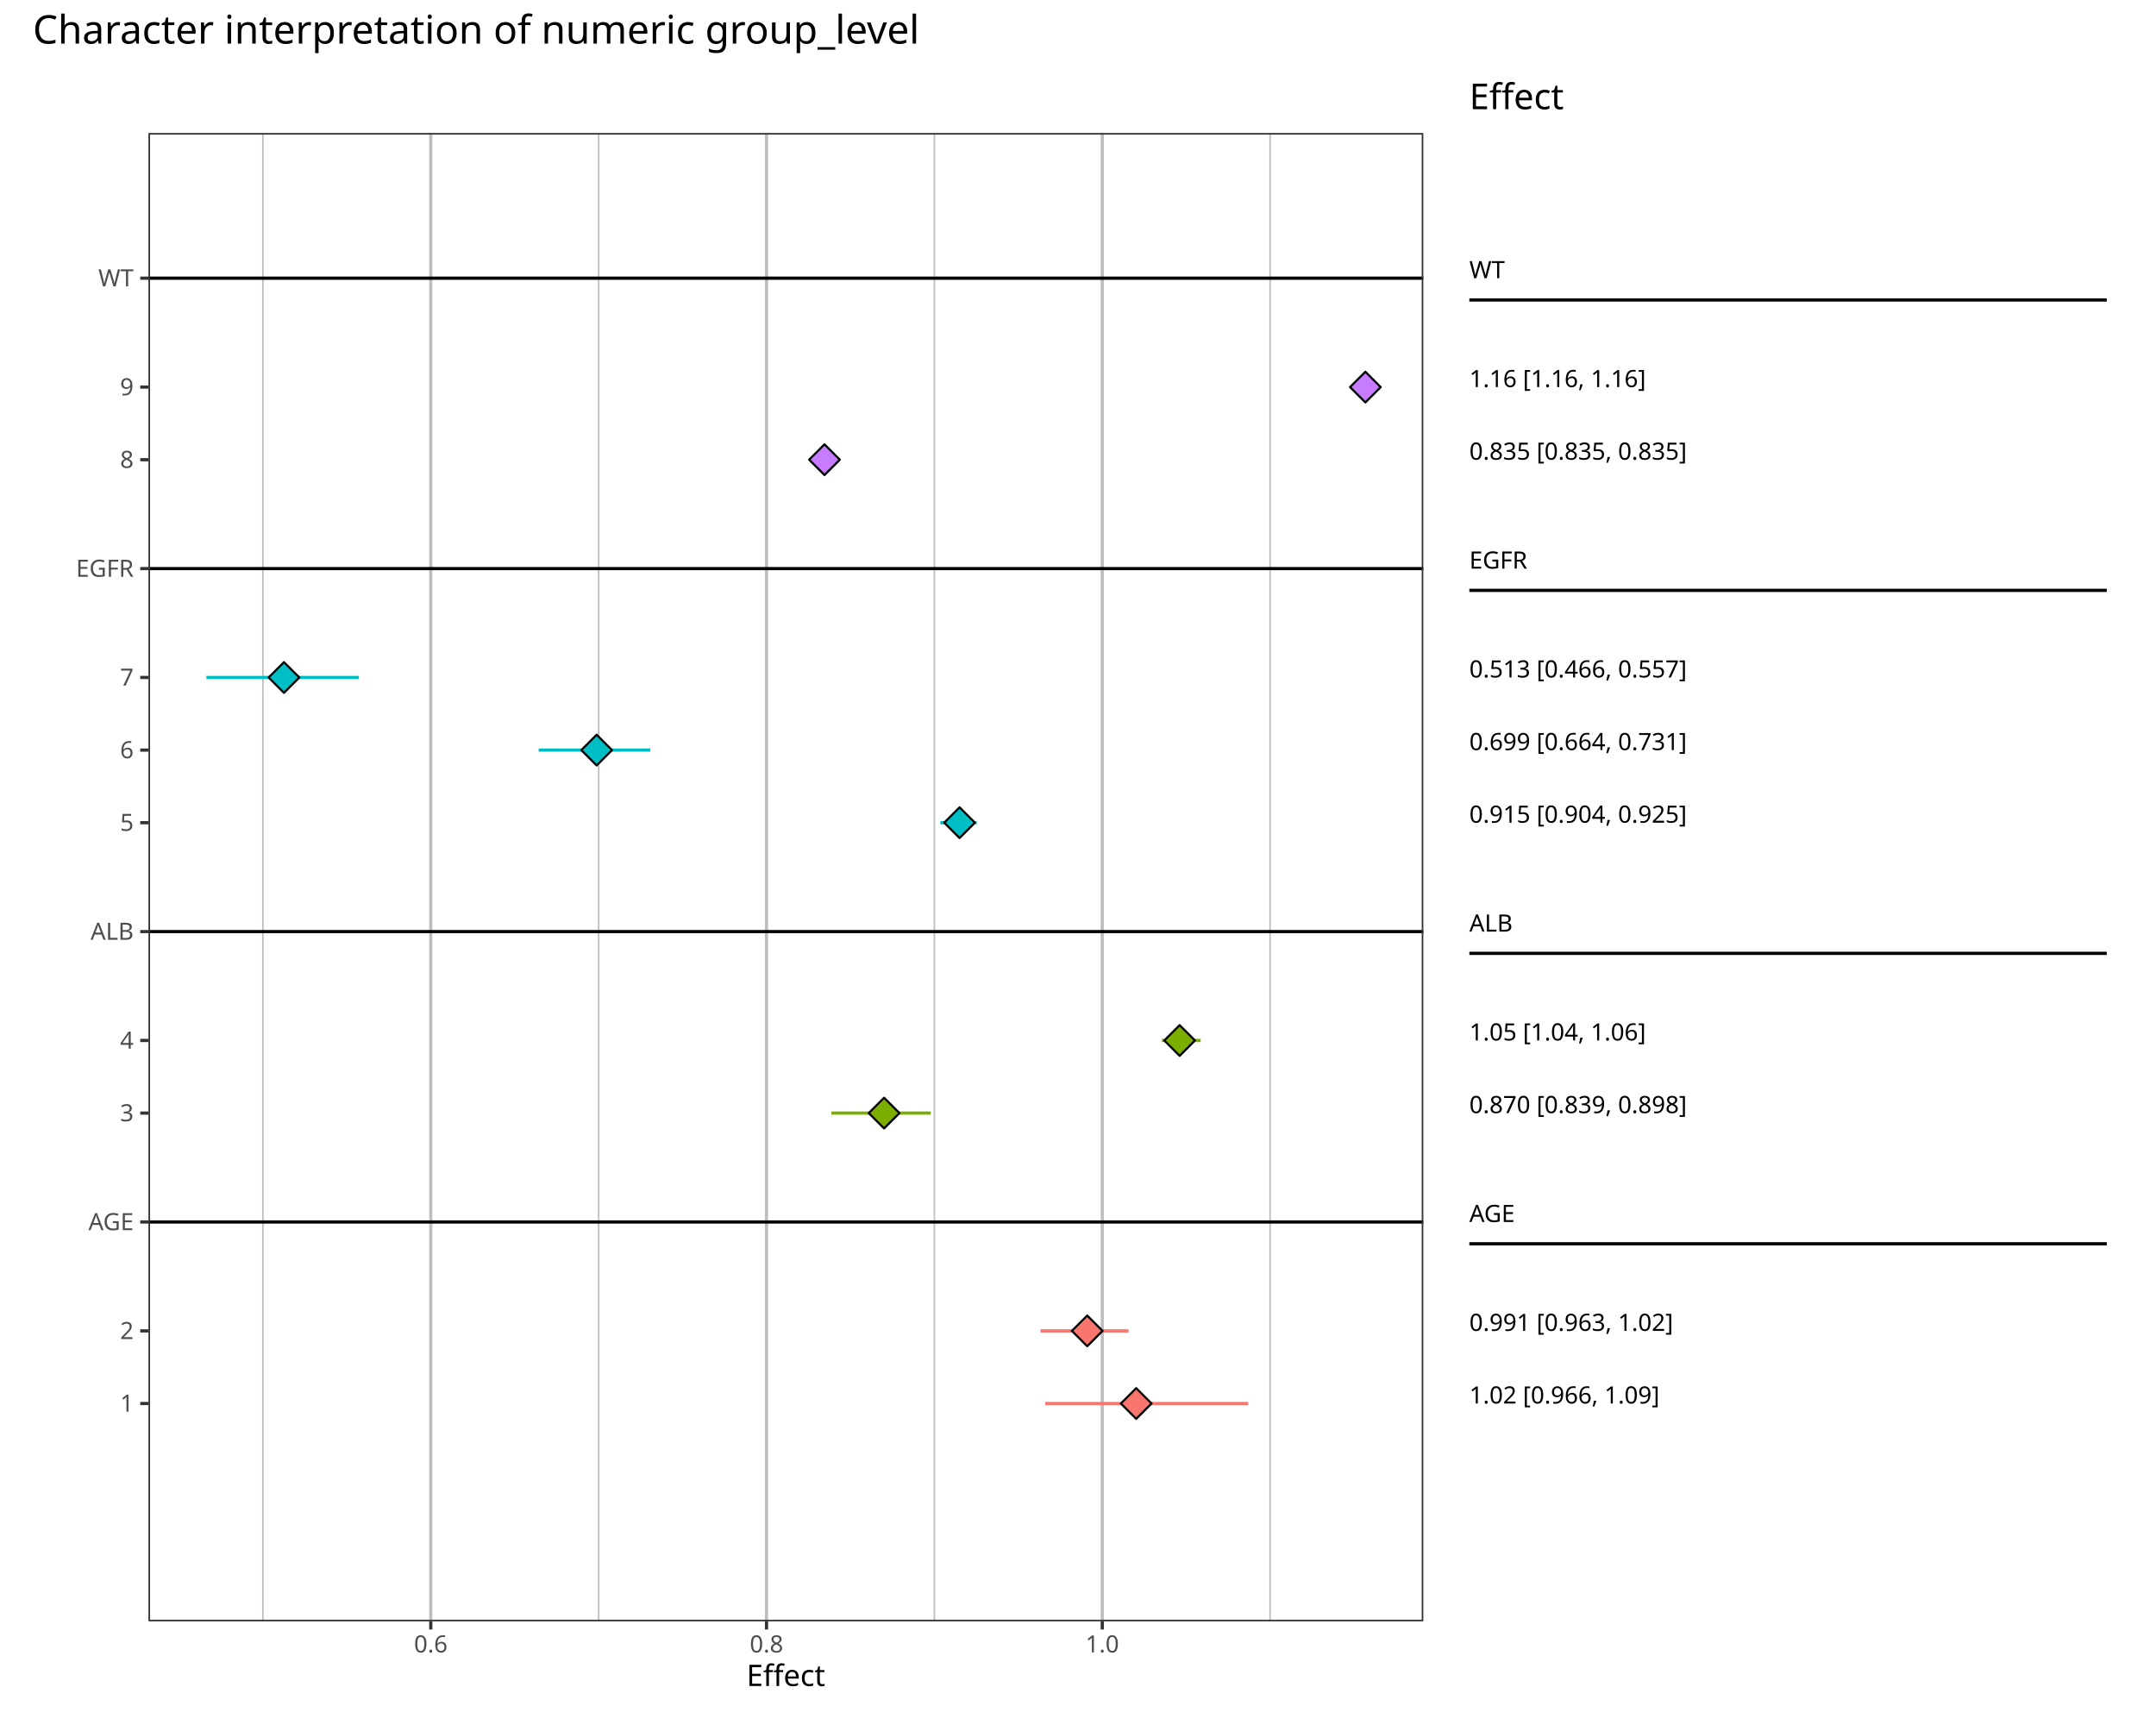
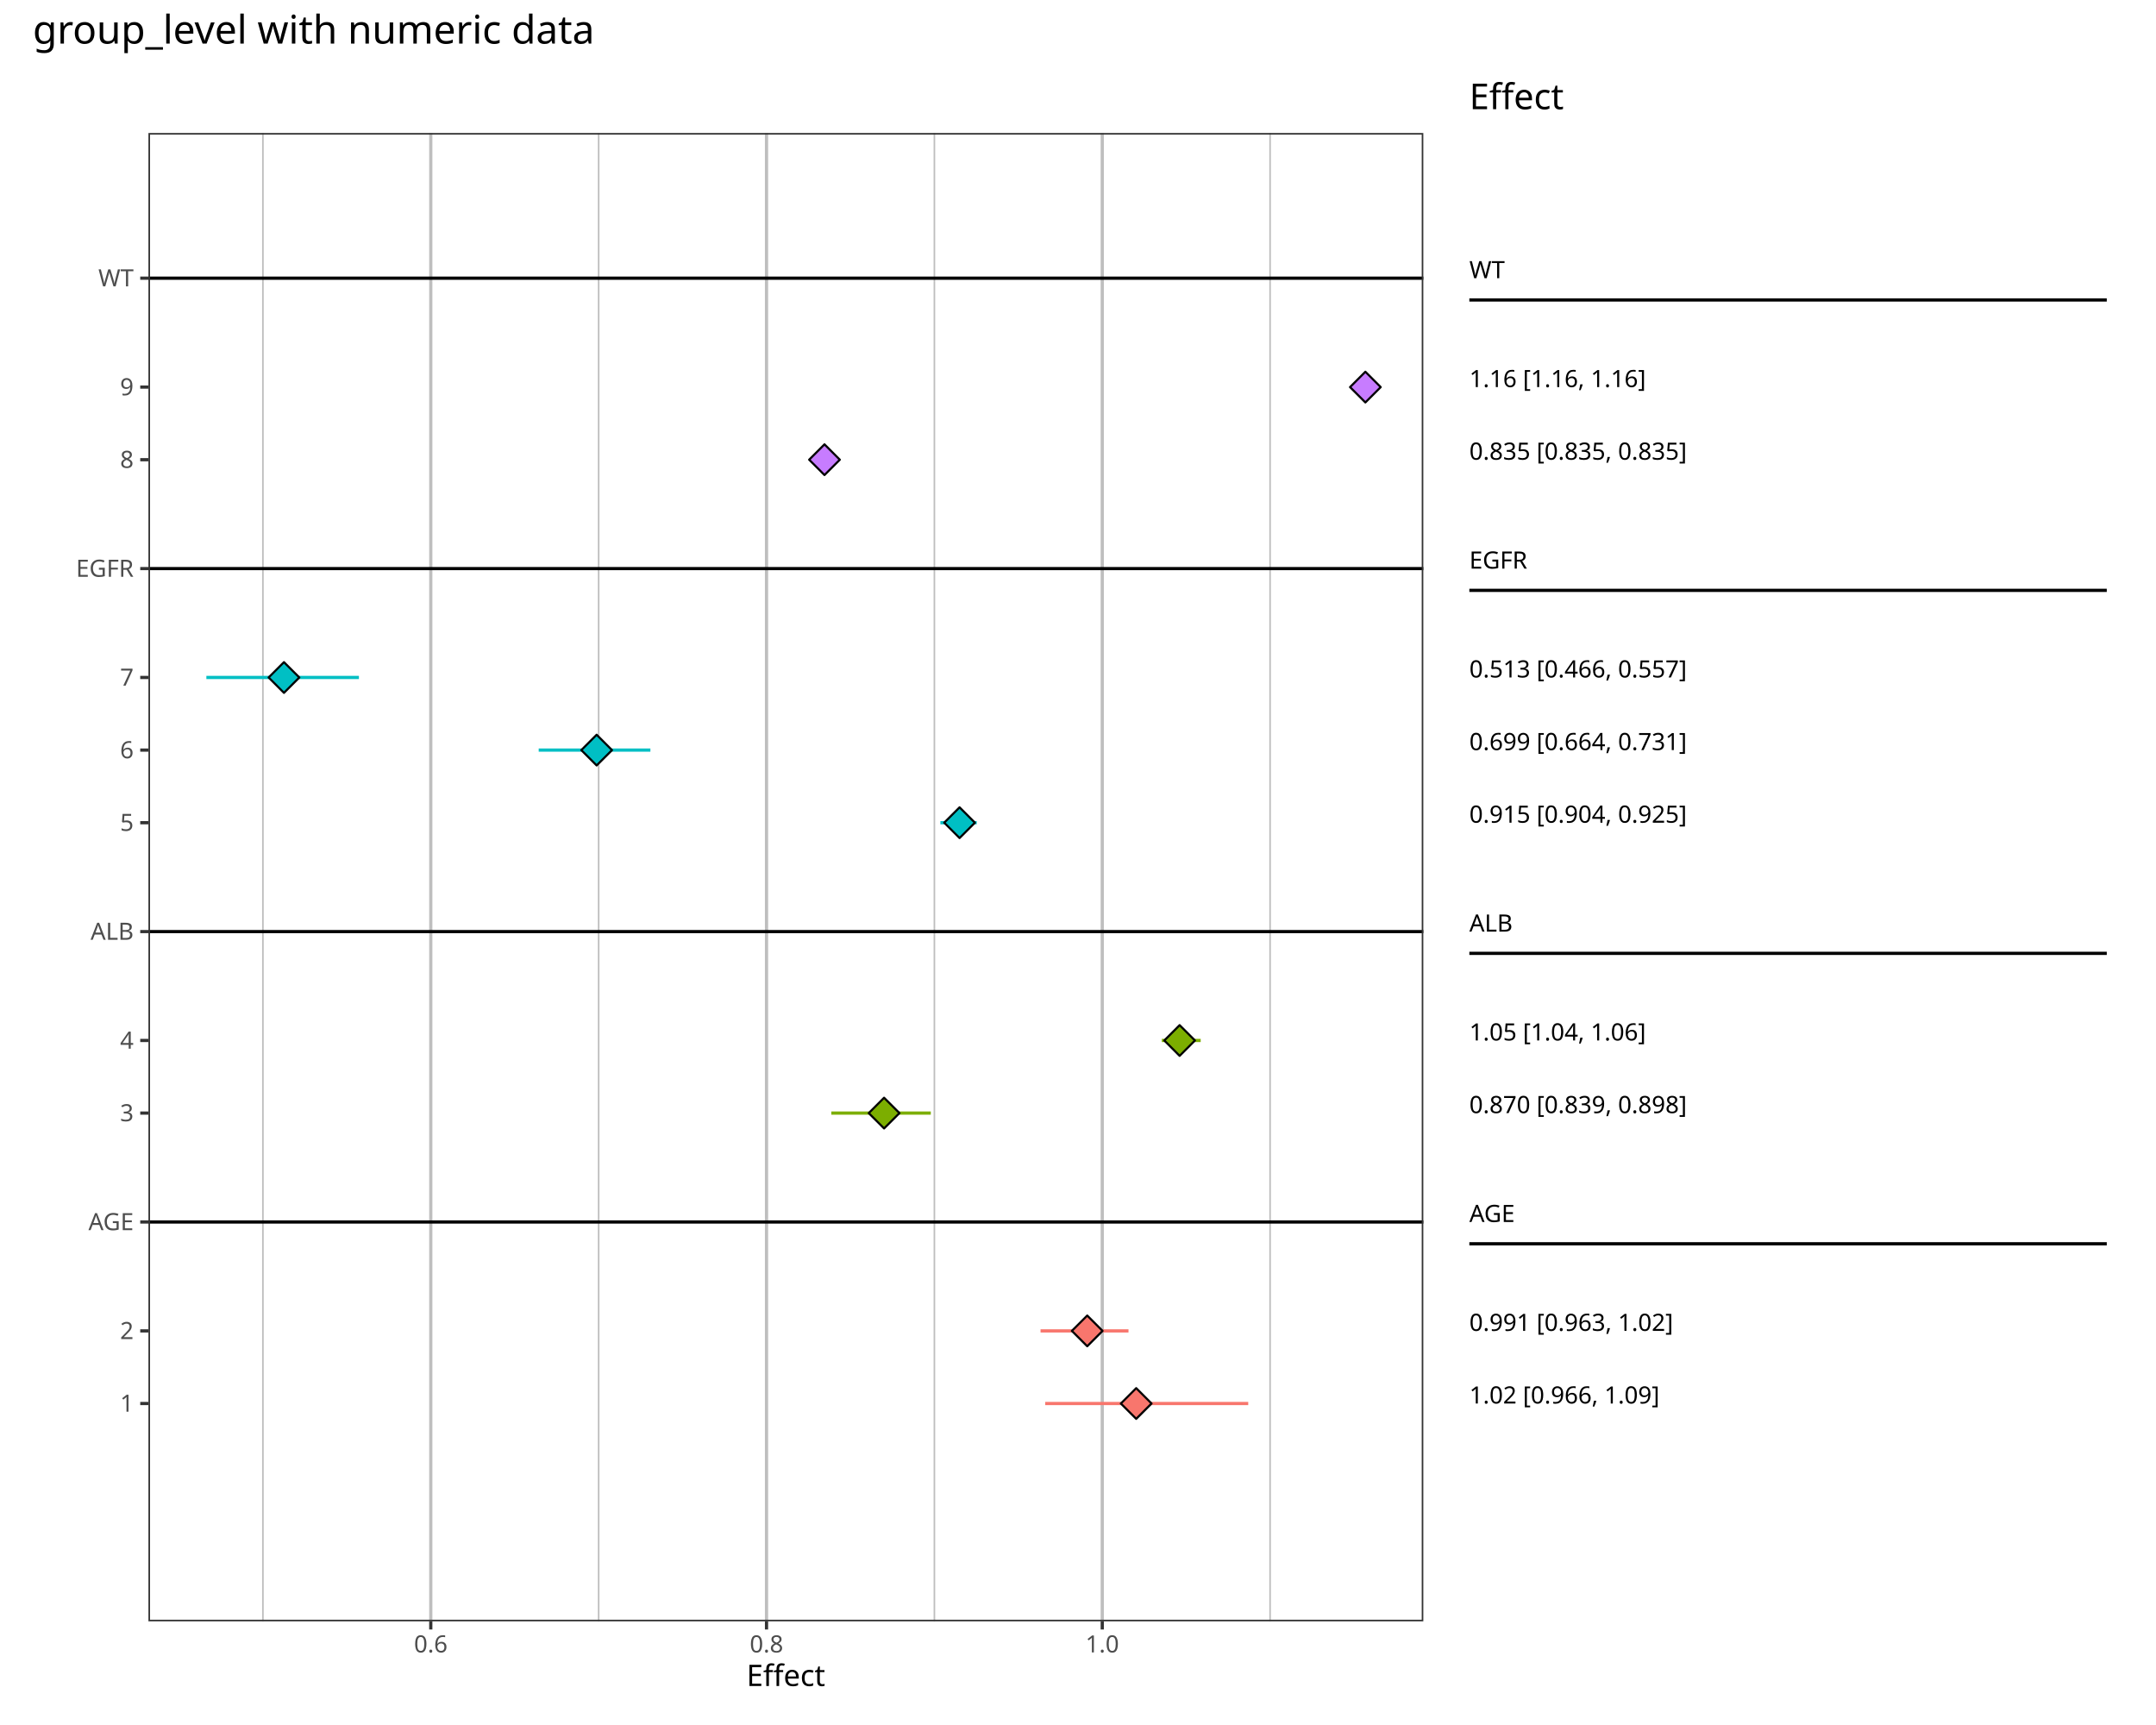
<svg xmlns="http://www.w3.org/2000/svg" class="svglite" data-engine-version="2.0" width="720.00pt" height="576.00pt" viewBox="0 0 720.00 576.00">
  <defs>
    <style type="text/css">
    .svglite line, .svglite polyline, .svglite polygon, .svglite path, .svglite rect, .svglite circle {
      fill: none;
      stroke: #000000;
      stroke-linecap: round;
      stroke-linejoin: round;
      stroke-miterlimit: 10.00;
    }
  </style>
  </defs>
  <rect width="100%" height="100%" style="stroke: none; fill: #FFFFFF;" />
  <defs>
    <clipPath id="cpMC4wMHw3MjAuMDB8MC4wMHw1NzYuMDA=">
      <rect x="0.00" y="0.00" width="720.00" height="576.00" />
    </clipPath>
  </defs>
  <g clip-path="url(#cpMC4wMHw3MjAuMDB8MC4wMHw1NzYuMDA=)">
    <rect x="0" y="0.00" width="720.00" height="576.00" style="stroke-width: 1.07; stroke: #FFFFFF; fill: #FFFFFF;" />
  </g>
  <defs>
    <clipPath id="cpNDkuNTd8NzAzLjU2fDQ0LjQxfDU0MS4zNw==">
      <rect x="49.57" y="44.41" width="653.99" height="496.97" />
    </clipPath>
  </defs>
  <g clip-path="url(#cpNDkuNTd8NzAzLjU2fDQ0LjQxfDU0MS4zNw==)">
</g>
  <g clip-path="url(#cpMC4wMHw3MjAuMDB8MC4wMHw1NzYuMDA=)">
</g>
  <g clip-path="url(#cpNDkuNTd8NzAzLjU2fDQ0LjQxfDU0MS4zNw==)">
</g>
  <g clip-path="url(#cpMC4wMHw3MjAuMDB8MC4wMHw1NzYuMDA=)">
</g>
  <g clip-path="url(#cpNDkuNTd8NzAzLjU2fDQ0LjQxfDU0MS4zNw==)">
</g>
  <g clip-path="url(#cpMC4wMHw3MjAuMDB8MC4wMHw1NzYuMDA=)">
</g>
  <defs>
    <clipPath id="cpNS40OHw0NzYuMzJ8MjIuNzh8NTcwLjUy">
      <rect x="5.48" y="22.78" width="470.84" height="547.74" />
    </clipPath>
  </defs>
  <g clip-path="url(#cpNS40OHw0NzYuMzJ8MjIuNzh8NTcwLjUy)">
    <rect x="5.48" y="22.78" width="470.84" height="547.74" style="stroke-width: 1.07; stroke: #FFFFFF; fill: #FFFFFF;" />
  </g>
  <g clip-path="url(#cpMC4wMHw3MjAuMDB8MC4wMHw1NzYuMDA=)">
</g>
  <defs>
    <clipPath id="cpNDc2LjMyfDcxNC41MnwyMi43OHw1NzAuNTI=">
      <rect x="476.32" y="22.78" width="238.20" height="547.74" />
    </clipPath>
  </defs>
  <g clip-path="url(#cpNDc2LjMyfDcxNC41MnwyMi43OHw1NzAuNTI=)">
    <rect x="476.32" y="22.78" width="238.20" height="547.74" style="stroke-width: 1.07; stroke: #FFFFFF; fill: #FFFFFF;" />
  </g>
  <g clip-path="url(#cpMC4wMHw3MjAuMDB8MC4wMHw1NzYuMDA=)">
</g>
  <defs>
    <clipPath id="cpNDkuNTd8NDc1LjMyfDQ0LjQxfDU0MS4zNw==">
      <rect x="49.57" y="44.41" width="425.75" height="496.97" />
    </clipPath>
  </defs>
  <g clip-path="url(#cpNDkuNTd8NDc1LjMyfDQ0LjQxfDU0MS4zNw==)">
    <rect x="49.57" y="44.41" width="425.75" height="496.97" style="stroke-width: 1.07; stroke: none; fill: #FFFFFF;" />
    <polyline points="87.80,541.37 87.80,44.41 " style="stroke-width: 0.53; stroke: #BEBEBE; stroke-linecap: butt;" />
    <polyline points="199.92,541.37 199.92,44.41 " style="stroke-width: 0.53; stroke: #BEBEBE; stroke-linecap: butt;" />
    <polyline points="312.04,541.37 312.04,44.41 " style="stroke-width: 0.53; stroke: #BEBEBE; stroke-linecap: butt;" />
    <polyline points="424.15,541.37 424.15,44.41 " style="stroke-width: 0.53; stroke: #BEBEBE; stroke-linecap: butt;" />
    <polyline points="143.86,541.37 143.86,44.41 " style="stroke-width: 1.07; stroke: #BEBEBE; stroke-linecap: butt;" />
    <polyline points="255.98,541.37 255.98,44.41 " style="stroke-width: 1.07; stroke: #BEBEBE; stroke-linecap: butt;" />
    <polyline points="368.10,541.37 368.10,44.41 " style="stroke-width: 1.07; stroke: #BEBEBE; stroke-linecap: butt;" />
    <line x1="-192.50" y1="541.37" x2="-192.50" y2="44.41" style="stroke-width: 1.07; stroke-dasharray: 1.42,4.27,5.69,4.27; stroke-linecap: butt;" />
    <polyline points="416.85,468.65 416.85,468.65 " style="stroke-width: 1.07; stroke: #F8766D; stroke-linecap: butt;" />
    <polyline points="416.85,468.65 349.05,468.65 " style="stroke-width: 1.07; stroke: #F8766D; stroke-linecap: butt;" />
    <polyline points="349.05,468.65 349.05,468.65 " style="stroke-width: 1.07; stroke: #F8766D; stroke-linecap: butt;" />
    <polyline points="376.86,444.40 376.86,444.40 " style="stroke-width: 1.07; stroke: #F8766D; stroke-linecap: butt;" />
    <polyline points="376.86,444.40 347.49,444.40 " style="stroke-width: 1.07; stroke: #F8766D; stroke-linecap: butt;" />
    <polyline points="347.49,444.40 347.49,444.40 " style="stroke-width: 1.07; stroke: #F8766D; stroke-linecap: butt;" />
    <polyline points="310.84,371.68 310.84,371.68 " style="stroke-width: 1.07; stroke: #7CAE00; stroke-linecap: butt;" />
    <polyline points="310.84,371.68 277.62,371.68 " style="stroke-width: 1.07; stroke: #7CAE00; stroke-linecap: butt;" />
    <polyline points="277.62,371.68 277.62,371.68 " style="stroke-width: 1.07; stroke: #7CAE00; stroke-linecap: butt;" />
    <polyline points="400.97,347.43 400.97,347.43 " style="stroke-width: 1.07; stroke: #7CAE00; stroke-linecap: butt;" />
    <polyline points="400.97,347.43 387.99,347.43 " style="stroke-width: 1.07; stroke: #7CAE00; stroke-linecap: butt;" />
    <polyline points="387.99,347.43 387.99,347.43 " style="stroke-width: 1.07; stroke: #7CAE00; stroke-linecap: butt;" />
    <polyline points="326.17,274.71 326.17,274.71 " style="stroke-width: 1.07; stroke: #00BFC4; stroke-linecap: butt;" />
    <polyline points="326.17,274.71 314.04,274.71 " style="stroke-width: 1.07; stroke: #00BFC4; stroke-linecap: butt;" />
    <polyline points="314.04,274.71 314.04,274.71 " style="stroke-width: 1.07; stroke: #00BFC4; stroke-linecap: butt;" />
    <polyline points="217.20,250.47 217.20,250.47 " style="stroke-width: 1.07; stroke: #00BFC4; stroke-linecap: butt;" />
    <polyline points="217.20,250.47 179.90,250.47 " style="stroke-width: 1.07; stroke: #00BFC4; stroke-linecap: butt;" />
    <polyline points="179.90,250.47 179.90,250.47 " style="stroke-width: 1.07; stroke: #00BFC4; stroke-linecap: butt;" />
    <polyline points="119.86,226.22 119.86,226.22 " style="stroke-width: 1.07; stroke: #00BFC4; stroke-linecap: butt;" />
    <polyline points="119.86,226.22 68.92,226.22 " style="stroke-width: 1.07; stroke: #00BFC4; stroke-linecap: butt;" />
    <polyline points="68.92,226.22 68.92,226.22 " style="stroke-width: 1.07; stroke: #00BFC4; stroke-linecap: butt;" />
    <polyline points="275.34,153.50 275.34,153.50 " style="stroke-width: 1.07; stroke: #C77CFF; stroke-linecap: butt;" />
    <polyline points="275.34,153.50 275.34,153.50 " style="stroke-width: 1.07; stroke: #C77CFF; stroke-linecap: butt;" />
    <polyline points="275.34,153.50 275.34,153.50 " style="stroke-width: 1.07; stroke: #C77CFF; stroke-linecap: butt;" />
    <polyline points="455.97,129.26 455.97,129.26 " style="stroke-width: 1.07; stroke: #C77CFF; stroke-linecap: butt;" />
    <polyline points="455.97,129.26 455.97,129.26 " style="stroke-width: 1.07; stroke: #C77CFF; stroke-linecap: butt;" />
    <polyline points="455.97,129.26 455.97,129.26 " style="stroke-width: 1.07; stroke: #C77CFF; stroke-linecap: butt;" />
    <polygon points="379.44,473.77 384.56,468.65 379.44,463.52 374.31,468.65 " style="stroke-width: 0.71; fill: #F8766D;" />
    <polygon points="363.08,449.53 368.20,444.40 363.08,439.28 357.95,444.40 " style="stroke-width: 0.71; fill: #F8766D;" />
    <polygon points="295.24,376.80 300.37,371.68 295.24,366.55 290.12,371.68 " style="stroke-width: 0.71; fill: #7CAE00;" />
    <polygon points="393.94,352.56 399.06,347.43 393.94,342.31 388.82,347.43 " style="stroke-width: 0.71; fill: #7CAE00;" />
    <polygon points="320.45,279.83 325.57,274.71 320.45,269.58 315.32,274.71 " style="stroke-width: 0.71; fill: #00BFC4;" />
    <polygon points="199.25,255.59 204.38,250.47 199.25,245.34 194.13,250.47 " style="stroke-width: 0.71; fill: #00BFC4;" />
    <polygon points="94.83,231.35 99.96,226.22 94.83,221.10 89.71,226.22 " style="stroke-width: 0.71; fill: #00BFC4;" />
    <polygon points="275.34,158.62 280.46,153.50 275.34,148.37 270.22,153.50 " style="stroke-width: 0.71; fill: #C77CFF;" />
    <polygon points="455.97,134.38 461.09,129.26 455.97,124.13 450.85,129.26 " style="stroke-width: 0.71; fill: #C77CFF;" />
    <line x1="49.57" y1="92.89" x2="475.32" y2="92.89" style="stroke-width: 1.07; stroke-linecap: butt;" />
    <line x1="49.57" y1="189.86" x2="475.32" y2="189.86" style="stroke-width: 1.07; stroke-linecap: butt;" />
    <line x1="49.57" y1="311.07" x2="475.32" y2="311.07" style="stroke-width: 1.07; stroke-linecap: butt;" />
    <line x1="49.57" y1="408.04" x2="475.32" y2="408.04" style="stroke-width: 1.07; stroke-linecap: butt;" />
    <rect x="49.57" y="44.41" width="425.75" height="496.97" style="stroke-width: 1.07; stroke: #333333;" />
  </g>
  <g clip-path="url(#cpMC4wMHw3MjAuMDB8MC4wMHw1NzYuMDA=)">
    <text x="44.64" y="95.62" text-anchor="end" style="font-size: 7.94px; fill: #4D4D4D; font-family: sans;" textLength="12.34px" lengthAdjust="spacingAndGlyphs">WT</text>
    <text x="44.64" y="131.99" text-anchor="end" style="font-size: 7.94px; fill: #4D4D4D; font-family: sans;" textLength="4.41px" lengthAdjust="spacingAndGlyphs">9</text>
    <text x="44.64" y="156.23" text-anchor="end" style="font-size: 7.94px; fill: #4D4D4D; font-family: sans;" textLength="4.41px" lengthAdjust="spacingAndGlyphs">8</text>
    <text x="44.64" y="192.59" text-anchor="end" style="font-size: 7.94px; fill: #4D4D4D; font-family: sans;" textLength="22.05px" lengthAdjust="spacingAndGlyphs">EGFR</text>
    <text x="44.64" y="228.95" text-anchor="end" style="font-size: 7.94px; fill: #4D4D4D; font-family: sans;" textLength="4.41px" lengthAdjust="spacingAndGlyphs">7</text>
    <text x="44.64" y="253.20" text-anchor="end" style="font-size: 7.94px; fill: #4D4D4D; font-family: sans;" textLength="4.41px" lengthAdjust="spacingAndGlyphs">6</text>
    <text x="44.64" y="277.44" text-anchor="end" style="font-size: 7.94px; fill: #4D4D4D; font-family: sans;" textLength="4.41px" lengthAdjust="spacingAndGlyphs">5</text>
    <text x="44.64" y="313.80" text-anchor="end" style="font-size: 7.94px; fill: #4D4D4D; font-family: sans;" textLength="15.01px" lengthAdjust="spacingAndGlyphs">ALB</text>
    <text x="44.64" y="350.17" text-anchor="end" style="font-size: 7.94px; fill: #4D4D4D; font-family: sans;" textLength="4.41px" lengthAdjust="spacingAndGlyphs">4</text>
    <text x="44.64" y="374.41" text-anchor="end" style="font-size: 7.94px; fill: #4D4D4D; font-family: sans;" textLength="4.41px" lengthAdjust="spacingAndGlyphs">3</text>
    <text x="44.64" y="410.77" text-anchor="end" style="font-size: 7.94px; fill: #4D4D4D; font-family: sans;" textLength="16.77px" lengthAdjust="spacingAndGlyphs">AGE</text>
    <text x="44.64" y="447.13" text-anchor="end" style="font-size: 7.94px; fill: #4D4D4D; font-family: sans;" textLength="4.41px" lengthAdjust="spacingAndGlyphs">2</text>
    <text x="44.64" y="471.38" text-anchor="end" style="font-size: 7.94px; fill: #4D4D4D; font-family: sans;" textLength="4.41px" lengthAdjust="spacingAndGlyphs">1</text>
    <polyline points="46.83,92.89 49.57,92.89 " style="stroke-width: 1.07; stroke: #333333; stroke-linecap: butt;" />
    <polyline points="46.83,129.26 49.57,129.26 " style="stroke-width: 1.07; stroke: #333333; stroke-linecap: butt;" />
    <polyline points="46.83,153.50 49.57,153.50 " style="stroke-width: 1.07; stroke: #333333; stroke-linecap: butt;" />
    <polyline points="46.83,189.86 49.57,189.86 " style="stroke-width: 1.07; stroke: #333333; stroke-linecap: butt;" />
    <polyline points="46.83,226.22 49.57,226.22 " style="stroke-width: 1.07; stroke: #333333; stroke-linecap: butt;" />
    <polyline points="46.83,250.47 49.57,250.47 " style="stroke-width: 1.07; stroke: #333333; stroke-linecap: butt;" />
    <polyline points="46.83,274.71 49.57,274.71 " style="stroke-width: 1.07; stroke: #333333; stroke-linecap: butt;" />
    <polyline points="46.83,311.07 49.57,311.07 " style="stroke-width: 1.07; stroke: #333333; stroke-linecap: butt;" />
    <polyline points="46.83,347.43 49.57,347.43 " style="stroke-width: 1.07; stroke: #333333; stroke-linecap: butt;" />
    <polyline points="46.83,371.68 49.57,371.68 " style="stroke-width: 1.07; stroke: #333333; stroke-linecap: butt;" />
    <polyline points="46.83,408.04 49.57,408.04 " style="stroke-width: 1.07; stroke: #333333; stroke-linecap: butt;" />
    <polyline points="46.83,444.40 49.57,444.40 " style="stroke-width: 1.07; stroke: #333333; stroke-linecap: butt;" />
    <polyline points="46.83,468.65 49.57,468.65 " style="stroke-width: 1.07; stroke: #333333; stroke-linecap: butt;" />
    <polyline points="143.86,544.11 143.86,541.37 " style="stroke-width: 1.07; stroke: #333333; stroke-linecap: butt;" />
    <polyline points="255.98,544.11 255.98,541.37 " style="stroke-width: 1.07; stroke: #333333; stroke-linecap: butt;" />
    <polyline points="368.10,544.11 368.10,541.37 " style="stroke-width: 1.07; stroke: #333333; stroke-linecap: butt;" />
    <text x="143.86" y="551.77" text-anchor="middle" style="font-size: 7.94px; fill: #4D4D4D; font-family: sans;" textLength="11.03px" lengthAdjust="spacingAndGlyphs">0.6</text>
    <text x="255.98" y="551.77" text-anchor="middle" style="font-size: 7.94px; fill: #4D4D4D; font-family: sans;" textLength="11.03px" lengthAdjust="spacingAndGlyphs">0.8</text>
    <text x="368.10" y="551.77" text-anchor="middle" style="font-size: 7.94px; fill: #4D4D4D; font-family: sans;" textLength="11.03px" lengthAdjust="spacingAndGlyphs">1.0</text>
    <text x="262.45" y="562.98" text-anchor="middle" style="font-size: 9.92px; font-family: sans;" textLength="25.37px" lengthAdjust="spacingAndGlyphs">Effect</text>
  </g>
  <defs>
    <clipPath id="cpNDkwLjY5fDcwMy41Nnw0NC40MXw1NDEuMzc=">
      <rect x="490.69" y="44.41" width="212.88" height="496.97" />
    </clipPath>
  </defs>
  <g clip-path="url(#cpNDkwLjY5fDcwMy41Nnw0NC40MXw1NDEuMzc=)">
    <rect x="490.69" y="44.41" width="212.88" height="496.97" style="stroke-width: 1.07; stroke: none; fill: #FFFFFF;" />
    <text x="490.69" y="92.89" style="font-size: 7.97px; font-family: sans;" textLength="12.39px" lengthAdjust="spacingAndGlyphs">WT</text>
    <text x="490.69" y="129.26" style="font-size: 7.97px; font-family: sans;" textLength="57.59px" lengthAdjust="spacingAndGlyphs">1.16 [1.16, 1.16]</text>
    <text x="490.69" y="153.50" style="font-size: 7.97px; font-family: sans;" textLength="70.88px" lengthAdjust="spacingAndGlyphs">0.835 [0.835, 0.835]</text>
    <text x="490.69" y="189.86" style="font-size: 7.97px; font-family: sans;" textLength="22.14px" lengthAdjust="spacingAndGlyphs">EGFR</text>
    <text x="490.69" y="226.22" style="font-size: 7.97px; font-family: sans;" textLength="70.88px" lengthAdjust="spacingAndGlyphs">0.513 [0.466, 0.557]</text>
    <text x="490.69" y="250.47" style="font-size: 7.97px; font-family: sans;" textLength="70.88px" lengthAdjust="spacingAndGlyphs">0.699 [0.664, 0.731]</text>
    <text x="490.69" y="274.71" style="font-size: 7.97px; font-family: sans;" textLength="70.88px" lengthAdjust="spacingAndGlyphs">0.915 [0.904, 0.925]</text>
    <text x="490.69" y="311.07" style="font-size: 7.97px; font-family: sans;" textLength="15.06px" lengthAdjust="spacingAndGlyphs">ALB</text>
    <text x="490.69" y="347.43" style="font-size: 7.97px; font-family: sans;" textLength="57.59px" lengthAdjust="spacingAndGlyphs">1.05 [1.04, 1.06]</text>
    <text x="490.69" y="371.68" style="font-size: 7.97px; font-family: sans;" textLength="70.88px" lengthAdjust="spacingAndGlyphs">0.870 [0.839, 0.898]</text>
    <text x="490.69" y="408.04" style="font-size: 7.97px; font-family: sans;" textLength="16.83px" lengthAdjust="spacingAndGlyphs">AGE</text>
    <text x="490.69" y="444.40" style="font-size: 7.97px; font-family: sans;" textLength="66.45px" lengthAdjust="spacingAndGlyphs">0.991 [0.963, 1.02]</text>
    <text x="490.69" y="468.65" style="font-size: 7.97px; font-family: sans;" textLength="62.02px" lengthAdjust="spacingAndGlyphs">1.02 [0.966, 1.09]</text>
    <line x1="490.69" y1="100.16" x2="703.56" y2="100.16" style="stroke-width: 1.07; stroke-linecap: butt;" />
    <line x1="490.69" y1="197.13" x2="703.56" y2="197.13" style="stroke-width: 1.07; stroke-linecap: butt;" />
    <line x1="490.69" y1="318.34" x2="703.56" y2="318.34" style="stroke-width: 1.07; stroke-linecap: butt;" />
    <line x1="490.69" y1="415.31" x2="703.56" y2="415.31" style="stroke-width: 1.07; stroke-linecap: butt;" />
  </g>
  <g clip-path="url(#cpMC4wMHw3MjAuMDB8MC4wMHw1NzYuMDA=)">
    <polyline points="490.69,541.37 703.56,541.37 " style="stroke-width: 1.07; stroke: #FFFFFF; stroke-linecap: butt;" />
    <polyline points="490.69,544.11 490.69,541.37 " style="stroke-width: 1.07; stroke: #FFFFFF; stroke-linecap: butt;" />
    <polyline points="533.26,544.11 533.26,541.37 " style="stroke-width: 1.07; stroke: #FFFFFF; stroke-linecap: butt;" />
    <polyline points="575.84,544.11 575.84,541.37 " style="stroke-width: 1.07; stroke: #FFFFFF; stroke-linecap: butt;" />
    <polyline points="618.41,544.11 618.41,541.37 " style="stroke-width: 1.07; stroke: #FFFFFF; stroke-linecap: butt;" />
    <polyline points="660.99,544.11 660.99,541.37 " style="stroke-width: 1.07; stroke: #FFFFFF; stroke-linecap: butt;" />
    <polyline points="703.56,544.11 703.56,541.37 " style="stroke-width: 1.07; stroke: #FFFFFF; stroke-linecap: butt;" />
    <text x="490.69" y="551.77" text-anchor="middle" style="font-size: 7.94px; fill: #FFFFFF; font-family: sans;" textLength="11.03px" lengthAdjust="spacingAndGlyphs">1.0</text>
    <text x="533.26" y="551.77" text-anchor="middle" style="font-size: 7.94px; fill: #FFFFFF; font-family: sans;" textLength="11.03px" lengthAdjust="spacingAndGlyphs">1.1</text>
    <text x="575.84" y="551.77" text-anchor="middle" style="font-size: 7.94px; fill: #FFFFFF; font-family: sans;" textLength="11.03px" lengthAdjust="spacingAndGlyphs">1.2</text>
    <text x="618.41" y="551.77" text-anchor="middle" style="font-size: 7.94px; fill: #FFFFFF; font-family: sans;" textLength="11.03px" lengthAdjust="spacingAndGlyphs">1.3</text>
    <text x="660.99" y="551.77" text-anchor="middle" style="font-size: 7.94px; fill: #FFFFFF; font-family: sans;" textLength="11.03px" lengthAdjust="spacingAndGlyphs">1.4</text>
    <text x="703.56" y="551.77" text-anchor="middle" style="font-size: 7.94px; fill: #FFFFFF; font-family: sans;" textLength="11.03px" lengthAdjust="spacingAndGlyphs">1.5</text>
    <text x="490.69" y="36.46" style="font-size: 11.91px; font-family: sans;" textLength="30.44px" lengthAdjust="spacingAndGlyphs">Effect</text>
-     <text x="10.96" y="14.56" style="font-size: 13.20px; font-family: sans;" textLength="275.90px" lengthAdjust="spacingAndGlyphs">Character interpretation of numeric group_level</text>
+     <text x="10.96" y="14.56" style="font-size: 13.20px; font-family: sans;" textLength="175.38px" lengthAdjust="spacingAndGlyphs">group_level with numeric data</text>
  </g>
</svg>
